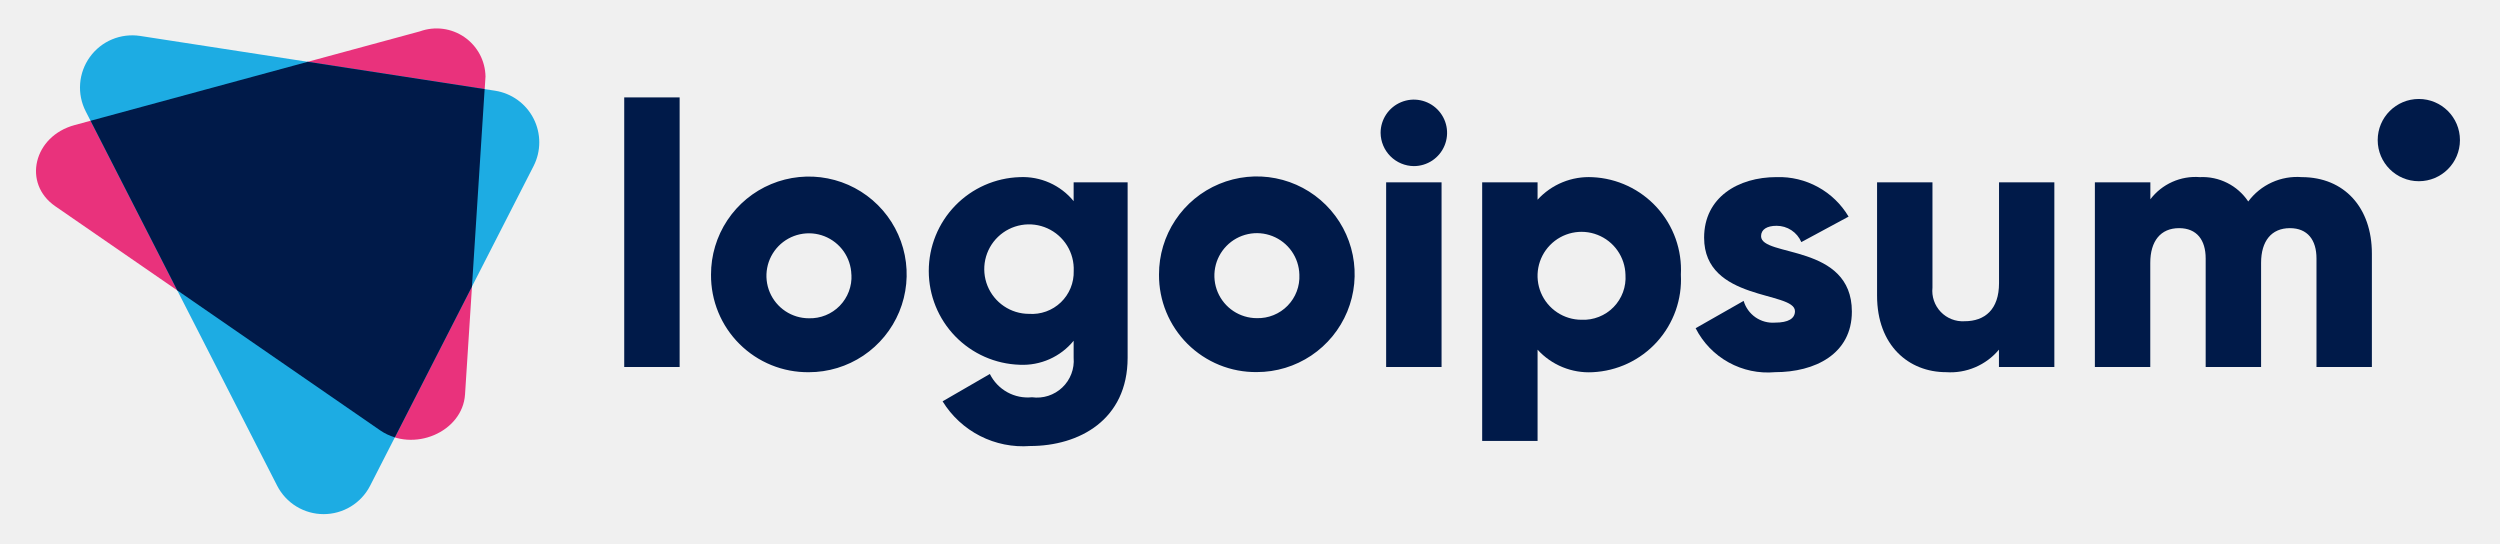
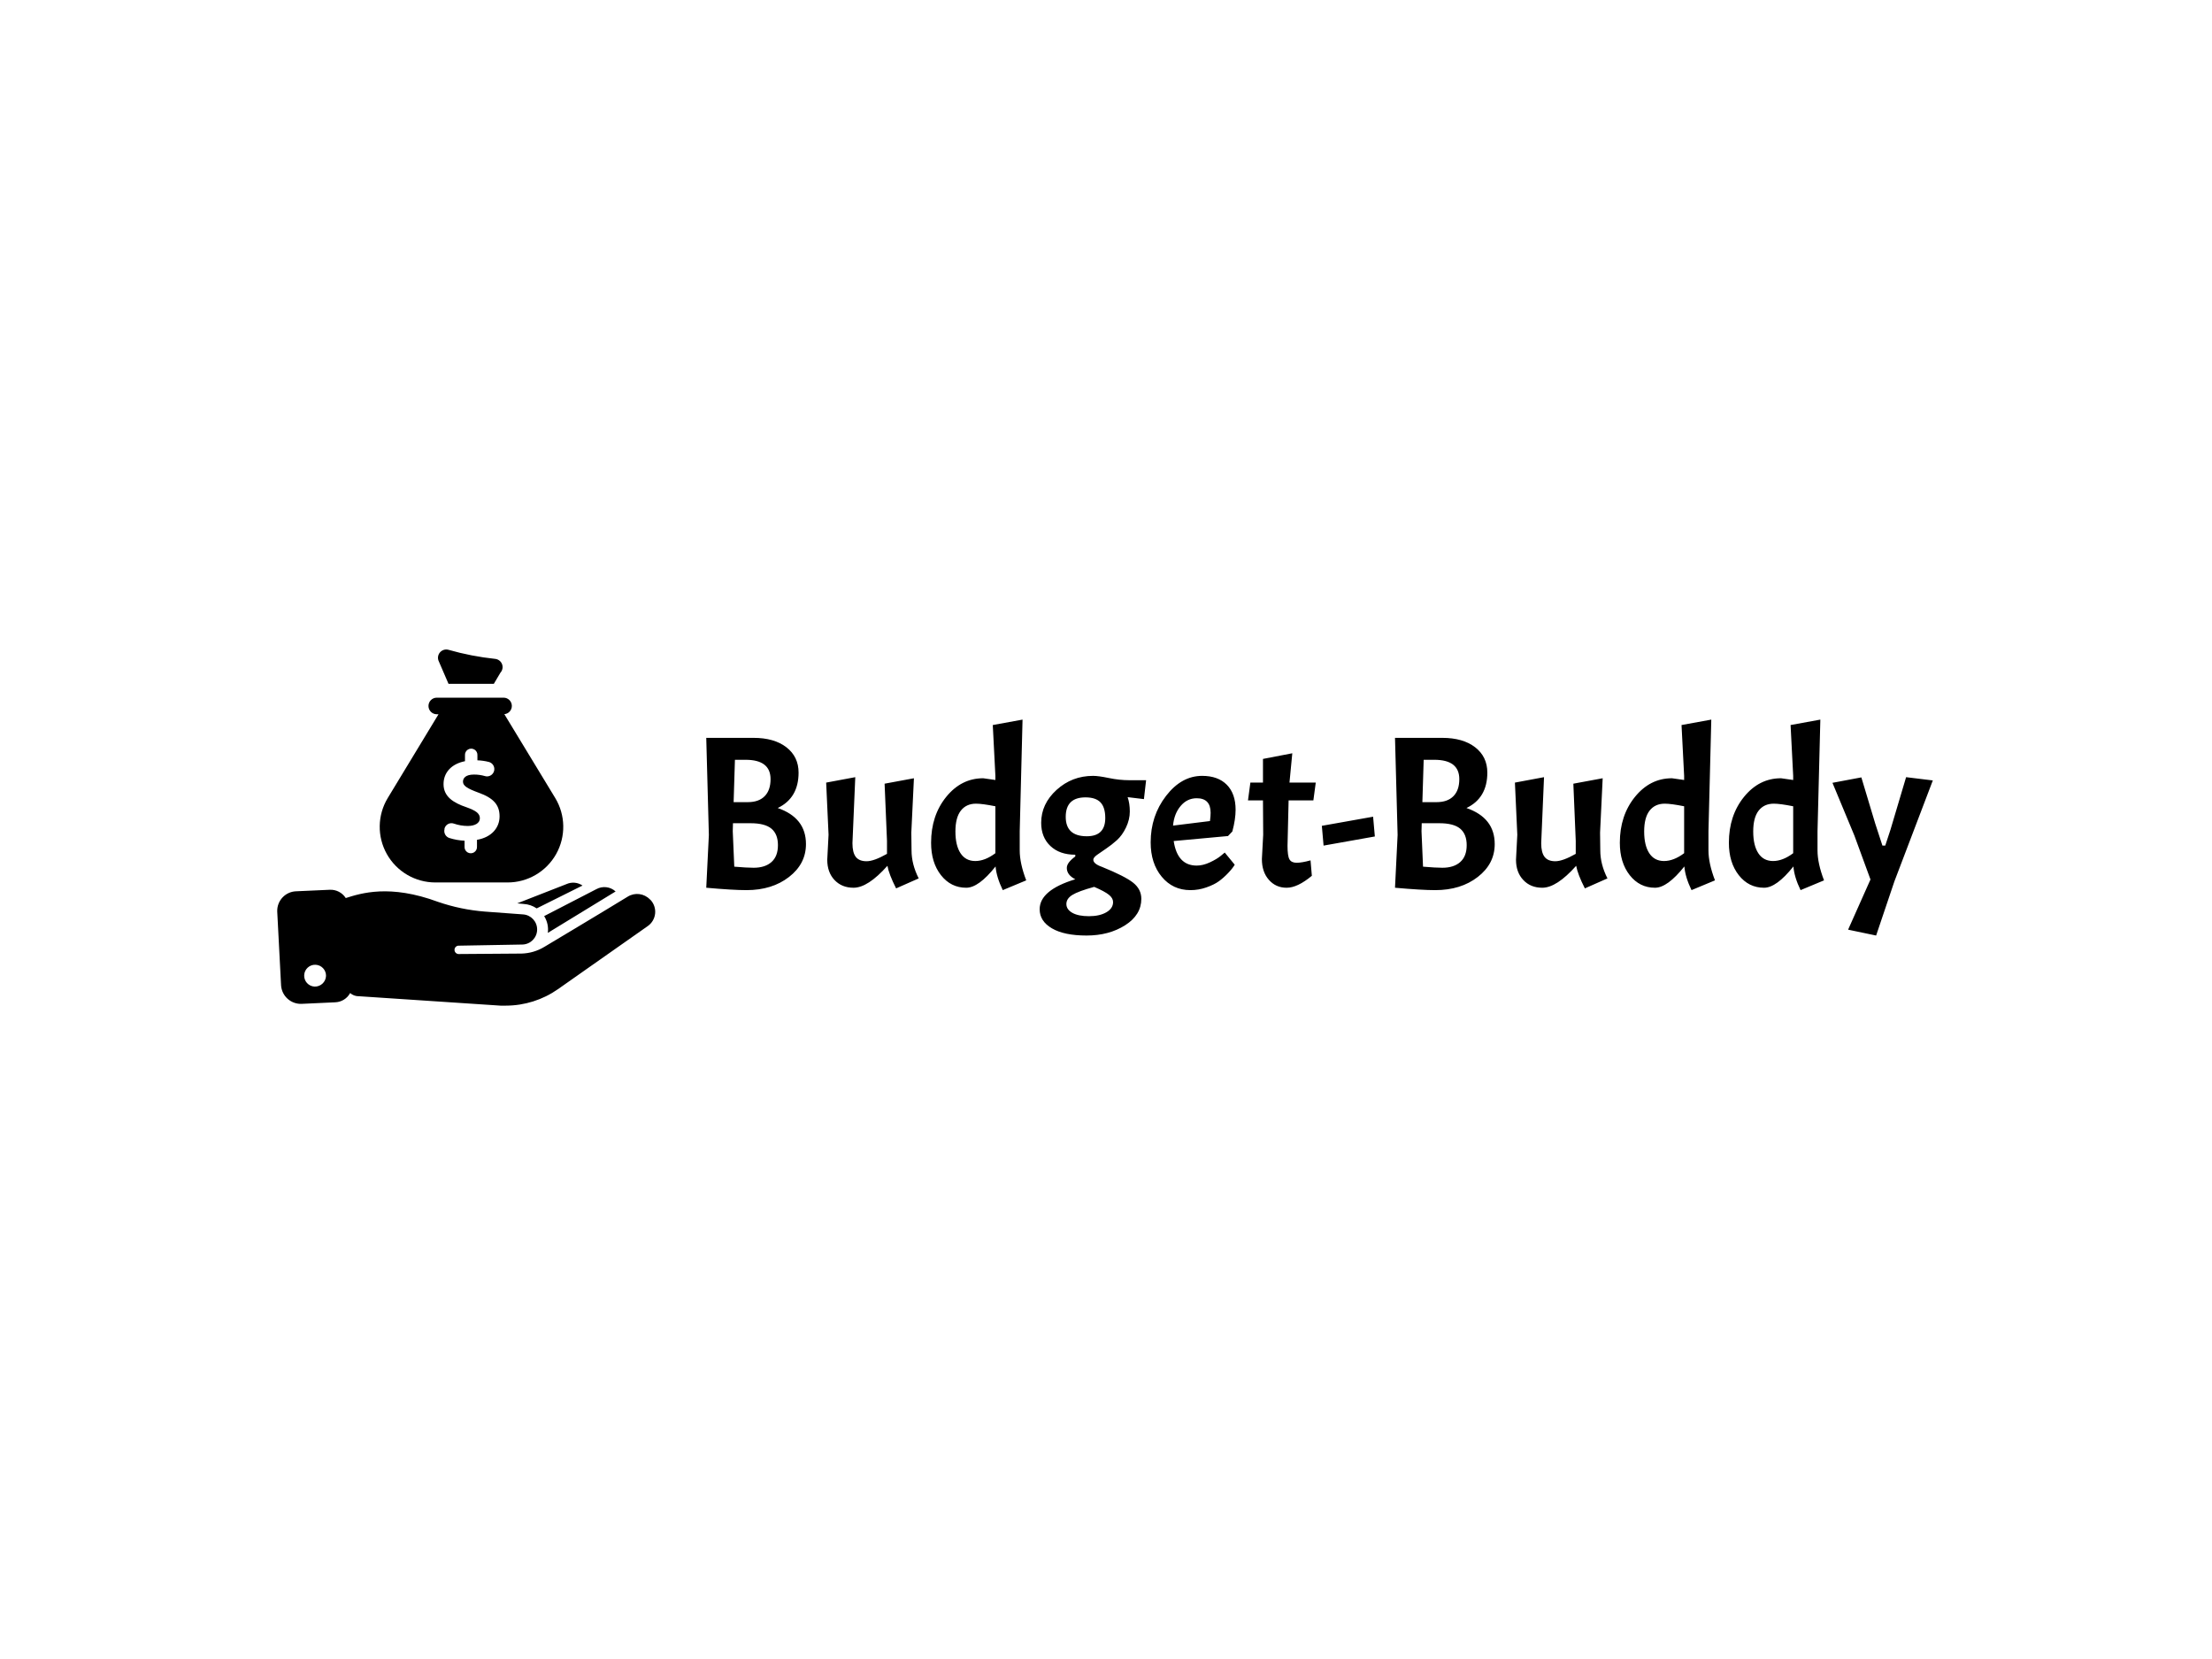
- <svg xmlns="http://www.w3.org/2000/svg" id="logo-12" width="138" height="30" viewBox="0 0 138 30" fill="none">
-   <path d="M20.99 23.759L3.05 11.384C1.232 10.13 1.85 7.519 4.117 6.905L23.184 1.73C23.588 1.584 24.021 1.537 24.447 1.592C24.872 1.647 25.279 1.803 25.633 2.047C25.986 2.29 26.276 2.615 26.48 2.993C26.683 3.371 26.792 3.793 26.8 4.222L25.67 21.771C25.536 23.854 22.808 25.013 20.99 23.759Z" class="ccompli2" fill="#E9327C" />
-   <path d="M15.3 26.814L4.731 6.145C4.489 5.672 4.383 5.142 4.424 4.612C4.464 4.083 4.651 3.575 4.962 3.145C5.273 2.714 5.696 2.378 6.186 2.173C6.676 1.969 7.213 1.903 7.738 1.984L27.325 5.007C27.776 5.077 28.204 5.252 28.574 5.52C28.944 5.787 29.245 6.138 29.452 6.544C29.66 6.951 29.768 7.4 29.768 7.857C29.768 8.313 29.66 8.763 29.452 9.169L20.429 26.815C20.187 27.287 19.819 27.682 19.367 27.958C18.914 28.234 18.394 28.38 17.864 28.38C17.334 28.38 16.814 28.234 16.362 27.958C15.909 27.681 15.542 27.286 15.3 26.814V26.814Z" class="ccompli1" fill="#1DACE3" />
-   <path d="M26.752 4.918L16.988 3.411L5 6.666L9.785 16.027L20.99 23.759C21.237 23.928 21.509 24.057 21.796 24.142L26.052 15.819L26.752 4.918Z" class="ccustom" fill="#001A49" />
-   <path d="M76.209 7.334C76.209 6.971 76.317 6.616 76.518 6.315C76.72 6.013 77.007 5.778 77.342 5.639C77.677 5.5 78.046 5.463 78.402 5.534C78.758 5.605 79.085 5.78 79.341 6.036C79.598 6.293 79.773 6.62 79.844 6.976C79.915 7.332 79.878 7.701 79.739 8.036C79.6 8.372 79.365 8.658 79.064 8.86C78.762 9.061 78.407 9.169 78.044 9.169C77.559 9.164 77.095 8.969 76.752 8.626C76.409 8.283 76.214 7.819 76.209 7.334V7.334ZM76.515 10.066H79.574V20.26H76.515V10.066Z" class="ccustom" fill="#001A49" />
-   <path d="M92.784 15.163C92.82 15.837 92.721 16.511 92.496 17.147C92.269 17.782 91.92 18.367 91.467 18.868C91.015 19.368 90.467 19.774 89.857 20.062C89.247 20.35 88.586 20.514 87.912 20.546C87.345 20.577 86.778 20.481 86.253 20.266C85.727 20.051 85.256 19.722 84.874 19.302V24.338H81.816V10.066H84.874V11.024C85.257 10.604 85.728 10.275 86.253 10.06C86.778 9.845 87.345 9.75 87.912 9.781C88.586 9.812 89.247 9.977 89.857 10.265C90.467 10.553 91.014 10.959 91.467 11.459C91.92 11.959 92.269 12.544 92.496 13.179C92.721 13.815 92.82 14.489 92.784 15.163ZM89.726 15.163C89.714 14.686 89.561 14.223 89.287 13.832C89.014 13.441 88.63 13.139 88.186 12.965C87.742 12.79 87.255 12.751 86.789 12.851C86.322 12.952 85.895 13.188 85.562 13.53C85.229 13.871 85.004 14.304 84.915 14.773C84.826 15.242 84.878 15.727 85.063 16.167C85.249 16.607 85.56 16.982 85.958 17.246C86.356 17.51 86.823 17.651 87.3 17.651C87.628 17.666 87.955 17.611 88.26 17.49C88.565 17.37 88.842 17.186 89.071 16.951C89.3 16.716 89.477 16.435 89.59 16.127C89.703 15.819 89.749 15.49 89.726 15.163V15.163Z" class="ccustom" fill="#001A49" />
-   <path d="M102.223 17.2C102.223 19.545 100.184 20.544 97.982 20.544C97.093 20.625 96.199 20.436 95.418 20.003C94.636 19.571 94.003 18.914 93.599 18.117L96.249 16.609C96.357 16.977 96.588 17.297 96.903 17.516C97.219 17.734 97.6 17.838 97.982 17.809C98.716 17.809 99.082 17.584 99.082 17.177C99.082 16.055 94.067 16.647 94.067 13.119C94.067 10.897 95.942 9.776 98.067 9.776C98.864 9.751 99.653 9.94 100.352 10.324C101.052 10.707 101.635 11.271 102.042 11.957L99.433 13.364C99.319 13.096 99.129 12.868 98.886 12.708C98.643 12.548 98.358 12.463 98.067 12.464C97.537 12.464 97.211 12.664 97.211 13.035C97.208 14.205 102.223 13.43 102.223 17.2Z" class="ccustom" fill="#001A49" />
-   <path d="M113.4 10.066V20.26H110.342V19.3C109.989 19.723 109.54 20.056 109.033 20.272C108.527 20.489 107.976 20.582 107.426 20.544C105.367 20.544 103.614 19.076 103.614 16.323V10.066H106.672V15.877C106.646 16.12 106.674 16.366 106.753 16.597C106.832 16.828 106.96 17.039 107.129 17.216C107.298 17.393 107.503 17.53 107.73 17.619C107.958 17.709 108.202 17.747 108.446 17.732C109.567 17.732 110.346 17.08 110.346 15.632V10.066H113.4Z" class="ccustom" fill="#001A49" />
-   <path d="M130.928 14V20.26H127.87V14.266C127.87 13.247 127.38 12.594 126.402 12.594C125.382 12.594 124.812 13.308 124.812 14.511V20.26H121.753V14.266C121.753 13.247 121.264 12.594 120.285 12.594C119.266 12.594 118.695 13.308 118.695 14.511V20.26H115.637V10.066H118.7V11C119.017 10.584 119.433 10.254 119.91 10.041C120.387 9.827 120.911 9.736 121.432 9.777C121.955 9.751 122.477 9.862 122.945 10.098C123.413 10.333 123.812 10.686 124.103 11.122C124.442 10.666 124.891 10.303 125.408 10.068C125.925 9.833 126.494 9.733 127.06 9.777C129.4 9.781 130.928 11.452 130.928 14Z" class="ccustom" fill="#001A49" />
-   <path d="M133.519 10.003C134.773 10.003 135.789 8.987 135.789 7.733C135.789 6.479 134.773 5.463 133.519 5.463C132.265 5.463 131.249 6.479 131.249 7.733C131.249 8.987 132.265 10.003 133.519 10.003Z" class="ccustom" fill="#001A49" />
-   <path d="M34.457 5.377H37.516V20.26H34.457V5.377ZM39.248 15.163C39.245 14.094 39.559 13.049 40.15 12.158C40.741 11.268 41.583 10.573 42.57 10.162C43.556 9.751 44.642 9.641 45.691 9.848C46.74 10.054 47.703 10.567 48.46 11.322C49.217 12.076 49.733 13.038 49.943 14.086C50.153 15.134 50.047 16.221 49.639 17.209C49.23 18.196 48.538 19.041 47.65 19.635C46.761 20.229 45.717 20.546 44.648 20.546C43.938 20.553 43.234 20.42 42.577 20.152C41.919 19.884 41.322 19.488 40.819 18.987C40.316 18.486 39.918 17.89 39.648 17.233C39.379 16.577 39.243 15.873 39.248 15.163V15.163ZM46.996 15.163C46.984 14.702 46.836 14.255 46.572 13.877C46.307 13.5 45.936 13.209 45.507 13.04C45.078 12.872 44.608 12.834 44.157 12.932C43.706 13.029 43.294 13.257 42.972 13.587C42.651 13.918 42.433 14.335 42.348 14.788C42.262 15.242 42.312 15.71 42.491 16.135C42.67 16.56 42.971 16.922 43.355 17.178C43.739 17.433 44.19 17.569 44.651 17.569C44.967 17.578 45.281 17.521 45.574 17.403C45.867 17.285 46.132 17.107 46.353 16.881C46.573 16.654 46.745 16.385 46.856 16.09C46.968 15.794 47.017 15.478 47 15.163H46.996ZM62.245 10.063V19.748C62.245 23.173 59.574 24.62 56.863 24.62C55.909 24.692 54.953 24.5 54.101 24.065C53.248 23.63 52.532 22.968 52.031 22.153L54.64 20.644C54.851 21.069 55.186 21.42 55.602 21.65C56.017 21.88 56.493 21.977 56.965 21.929C57.267 21.97 57.573 21.943 57.863 21.85C58.153 21.756 58.417 21.599 58.638 21.39C58.859 21.181 59.03 20.925 59.138 20.64C59.247 20.356 59.29 20.051 59.265 19.748V18.81C58.907 19.248 58.451 19.596 57.934 19.826C57.417 20.056 56.853 20.162 56.288 20.135C54.943 20.093 53.666 19.529 52.729 18.563C51.792 17.596 51.268 16.303 51.268 14.957C51.268 13.61 51.792 12.317 52.729 11.35C53.666 10.384 54.943 9.82 56.288 9.778C56.853 9.751 57.417 9.857 57.934 10.087C58.451 10.317 58.907 10.665 59.265 11.103V10.063H62.245ZM59.269 14.956C59.289 14.464 59.162 13.976 58.903 13.557C58.644 13.138 58.265 12.806 57.816 12.603C57.367 12.401 56.867 12.337 56.382 12.421C55.896 12.505 55.447 12.732 55.091 13.073C54.735 13.414 54.49 13.854 54.386 14.335C54.283 14.817 54.325 15.319 54.509 15.776C54.693 16.233 55.009 16.625 55.418 16.901C55.826 17.177 56.307 17.325 56.8 17.325C57.121 17.348 57.444 17.303 57.747 17.193C58.05 17.084 58.326 16.912 58.559 16.689C58.791 16.466 58.975 16.197 59.097 15.899C59.219 15.601 59.278 15.281 59.269 14.959V14.956ZM63.977 15.156C63.974 14.087 64.287 13.041 64.879 12.151C65.47 11.261 66.312 10.566 67.299 10.155C68.285 9.744 69.371 9.634 70.42 9.841C71.469 10.047 72.432 10.56 73.189 11.315C73.946 12.069 74.462 13.031 74.672 14.079C74.882 15.127 74.776 16.214 74.368 17.201C73.959 18.189 73.267 19.034 72.379 19.628C71.49 20.222 70.446 20.539 69.377 20.539C68.668 20.547 67.964 20.413 67.307 20.146C66.65 19.878 66.053 19.483 65.55 18.983C65.048 18.482 64.65 17.887 64.38 17.231C64.109 16.575 63.973 15.872 63.977 15.163V15.156ZM71.725 15.156C71.713 14.695 71.566 14.247 71.301 13.869C71.036 13.491 70.665 13.2 70.236 13.032C69.806 12.863 69.336 12.825 68.885 12.923C68.434 13.02 68.022 13.248 67.7 13.579C67.378 13.909 67.16 14.327 67.075 14.78C66.989 15.234 67.039 15.703 67.218 16.128C67.398 16.553 67.698 16.916 68.083 17.171C68.467 17.426 68.919 17.562 69.38 17.562C69.695 17.57 70.008 17.514 70.3 17.395C70.592 17.277 70.856 17.1 71.076 16.874C71.296 16.649 71.468 16.381 71.579 16.086C71.691 15.792 71.741 15.477 71.725 15.163V15.156Z" class="ccustom" fill="#001A49" />
+ <svg xmlns="http://www.w3.org/2000/svg" version="1.1" width="2000" height="1500" viewBox="0 0 2000 1500">
+   <rect width="2000" height="1500" fill="#ffffff" />
+   <g transform="matrix(0.75,0,0,0.75,249.1455,585.5035)">
+     <svg viewBox="0 0 396 86" data-background-color="#2979ff" preserveAspectRatio="xMidYMid meet" height="434" width="2000">
+       <g id="tight-bounds" transform="matrix(1,0,0,1,0.24,0.4614301)">
+         <svg viewBox="0 0 395.52 85.077" height="85.077" width="395.52">
+           <g>
+             <svg viewBox="0 0 533.83 114.828" height="85.077" width="395.52">
+               <g transform="matrix(1,0,0,1,138.3098,22.60368)">
+                 <svg viewBox="0 0 395.52 69.62" height="69.62" width="395.52">
+                   <g id="textblocktransform">
+                     <svg viewBox="0 0 395.52 69.62" height="69.62" width="395.52" id="textblock">
+                       <g>
+                         <svg viewBox="0 0 395.52 69.62" height="69.62" width="395.52">
+                           <g transform="matrix(1,0,0,1,0,0)">
+                             <svg width="395.52" viewBox="4 -38.7 282.32 49.7" height="69.62" data-palette-color="#ffffff">
+                               <g class="wordmark-text-0" data-fill-palette-color="primary" id="text-0">
+                                 <path d="M4-34.5L14.85-34.5Q19.65-34.5 22.45-32.33 25.25-30.15 25.25-26.5L25.25-26.5Q25.25-20.65 20.45-18.35L20.45-18.35Q26.95-16.1 26.95-10.05L26.95-10.05Q26.95-5.5 23.05-2.48 19.15 0.55 13.25 0.55L13.25 0.55Q10.15 0.55 4 0L4 0 4.6-12.15 4-34.5ZM14.2-14.85L14.2-14.85 10.15-14.85 10.1-13 10.45-4.85Q13.35-4.6 14.9-4.6L14.9-4.6Q17.55-4.6 19.03-5.93 20.5-7.25 20.5-9.8 20.5-12.35 19-13.6 17.5-14.85 14.2-14.85ZM13.05-29.45L13.05-29.45 10.6-29.45 10.3-19.7 13.55-19.7Q16.1-19.7 17.45-21.08 18.8-22.45 18.8-25L18.8-25Q18.8-29.45 13.05-29.45ZM37.9 0L37.9 0Q35.2 0 33.52-1.78 31.85-3.55 31.85-6.45L31.85-6.45 32.15-12.2 31.6-24.2 38.3-25.45 37.65-10.25Q37.65-8.1 38.42-7.1 39.2-6.1 40.9-6.1 42.6-6.1 45.6-7.8L45.6-7.8 45.6-10.8 45.05-23.95 51.8-25.2 51.2-12.7 51.25-8.6Q51.25-5.4 52.9-2.15L52.9-2.15 47.7 0.15Q46.05-3.1 45.7-5.05L45.7-5.05Q41.2 0 37.9 0ZM70.59-4.9L70.59-4.9Q66.7 0 63.85 0L63.85 0Q60.3 0 58.02-2.9 55.75-5.8 55.75-10.35L55.75-10.35Q55.75-16.6 59.22-20.9 62.7-25.2 67.75-25.2L67.75-25.2 70.55-24.8 70.55-25.75 69.95-37.45 76.8-38.7 76.15-13 76.15-8.6Q76.15-5.6 77.65-1.7L77.65-1.7 72.25 0.55Q70.8-2.45 70.59-4.9ZM61.35-12.95Q61.35-9.75 62.52-7.95 63.7-6.15 65.92-6.15 68.15-6.15 70.55-7.95L70.55-7.95 70.55-18.75Q67.55-19.35 66.09-19.35L66.09-19.35Q63.85-19.35 62.6-17.75 61.35-16.15 61.35-12.95ZM80.74 4.95L80.74 4.95Q80.74 0.55 88.94-1.95L88.94-1.95Q86.99-2.95 86.99-4.55L86.99-4.55Q86.99-5.2 87.49-5.85 87.99-6.5 88.94-7.2L88.94-7.2 88.94-7.6Q85.34-7.6 83.22-9.6 81.09-11.6 81.09-14.95L81.09-14.95Q81.09-19.3 84.64-22.53 88.19-25.75 93.04-25.75L93.04-25.75Q94.29-25.75 96.69-25.25 99.09-24.75 101.39-24.75L101.39-24.75 105.24-24.75 104.74-20.4 100.99-20.85Q101.49-19.4 101.49-17.55 101.49-15.7 100.62-13.88 99.74-12.05 98.52-10.95 97.29-9.85 96.07-9.03 94.84-8.2 93.97-7.58 93.09-6.95 93.09-6.45L93.09-6.45Q93.09-5.5 95.09-4.8L95.09-4.8Q100.39-2.65 102.27-1.15 104.14 0.35 104.14 2.55L104.14 2.55Q104.14 6.25 100.42 8.63 96.69 11 91.54 11 86.39 11 83.57 9.35 80.74 7.7 80.74 4.95ZM95.84-16.05L95.84-16.05Q95.84-18.5 94.74-19.65 93.64-20.8 91.29-20.8L91.29-20.8Q86.74-20.8 86.74-16.32 86.74-11.85 91.59-11.85L91.59-11.85Q95.84-11.85 95.84-16.05ZM97.64 3.3L97.64 3.3Q97.64 2.4 96.69 1.63 95.74 0.85 93.29-0.2L93.29-0.2Q89.64 0.8 88.27 1.65 86.89 2.5 86.89 3.75 86.89 5 88.27 5.78 89.64 6.55 92.09 6.55 94.54 6.55 96.09 5.65 97.64 4.75 97.64 3.3ZM116.89-5.1L116.89-5.1Q118.34-5.1 119.94-5.85 121.54-6.6 122.44-7.35L122.44-7.35 123.34-8.1 125.64-5.3Q125.14-4.45 124.09-3.35 123.04-2.25 121.97-1.48 120.89-0.7 119.12-0.08 117.34 0.55 115.44 0.55L115.44 0.55Q111.39 0.55 108.84-2.53 106.29-5.6 106.29-10.45L106.29-10.45Q106.29-16.55 109.84-21.15 113.39-25.75 118.14-25.75L118.14-25.75Q121.79-25.75 123.82-23.7 125.84-21.65 125.84-17.95L125.84-17.95Q125.84-15.75 125.09-12.95L125.09-12.95 124.09-11.9 111.59-10.75Q112.44-5.1 116.89-5.1ZM116.89-20.6L116.89-20.6Q114.69-20.6 113.19-18.82 111.69-17.05 111.44-14.3L111.44-14.3 119.94-15.35Q120.09-16.5 120.09-17.25L120.09-17.25Q120.09-20.6 116.89-20.6ZM129.24-24.2L132.14-24.2 132.14-29.65 138.89-30.95 138.24-24.2 144.29-24.2 143.74-20.1 138.04-20.1 137.79-9.65Q137.79-7.3 138.24-6.53 138.69-5.75 139.89-5.75 141.09-5.75 143.09-6.3L143.09-6.3 143.39-2.75Q140.09 0 137.59 0 135.09 0 133.49-1.83 131.89-3.65 131.89-6.6L131.89-6.6 132.19-12.2 132.14-20.1 128.69-20.1 129.24-24.2ZM157.89-11.8L146.09-9.7 145.69-14.25 157.49-16.35 157.89-11.8ZM162.53-34.5L173.38-34.5Q178.18-34.5 180.98-32.33 183.78-30.15 183.78-26.5L183.78-26.5Q183.78-20.65 178.98-18.35L178.98-18.35Q185.48-16.1 185.48-10.05L185.48-10.05Q185.48-5.5 181.58-2.48 177.68 0.55 171.78 0.55L171.78 0.55Q168.68 0.55 162.53 0L162.53 0 163.13-12.15 162.53-34.5ZM172.73-14.85L172.73-14.85 168.68-14.85 168.63-13 168.98-4.85Q171.88-4.6 173.43-4.6L173.43-4.6Q176.08-4.6 177.56-5.93 179.03-7.25 179.03-9.8 179.03-12.35 177.53-13.6 176.03-14.85 172.73-14.85ZM171.58-29.45L171.58-29.45 169.13-29.45 168.83-19.7 172.08-19.7Q174.63-19.7 175.98-21.08 177.33-22.45 177.33-25L177.33-25Q177.33-29.45 171.58-29.45ZM196.43 0L196.43 0Q193.73 0 192.06-1.78 190.38-3.55 190.38-6.45L190.38-6.45 190.68-12.2 190.13-24.2 196.83-25.45 196.18-10.25Q196.18-8.1 196.96-7.1 197.73-6.1 199.43-6.1 201.13-6.1 204.13-7.8L204.13-7.8 204.13-10.8 203.58-23.95 210.33-25.2 209.73-12.7 209.78-8.6Q209.78-5.4 211.43-2.15L211.43-2.15 206.23 0.15Q204.58-3.1 204.23-5.05L204.23-5.05Q199.73 0 196.43 0ZM229.13-4.9L229.13-4.9Q225.23 0 222.38 0L222.38 0Q218.83 0 216.55-2.9 214.28-5.8 214.28-10.35L214.28-10.35Q214.28-16.6 217.75-20.9 221.23-25.2 226.28-25.2L226.28-25.2 229.08-24.8 229.08-25.75 228.48-37.45 235.33-38.7 234.68-13 234.68-8.6Q234.68-5.6 236.18-1.7L236.18-1.7 230.78 0.55Q229.33-2.45 229.13-4.9ZM219.88-12.95Q219.88-9.75 221.05-7.95 222.23-6.15 224.45-6.15 226.68-6.15 229.08-7.95L229.08-7.95 229.08-18.75Q226.08-19.35 224.63-19.35L224.63-19.35Q222.38-19.35 221.13-17.75 219.88-16.15 219.88-12.95ZM254.23-4.9L254.23-4.9Q250.33 0 247.48 0L247.48 0Q243.93 0 241.65-2.9 239.38-5.8 239.38-10.35L239.38-10.35Q239.38-16.6 242.85-20.9 246.33-25.2 251.38-25.2L251.38-25.2 254.18-24.8 254.18-25.75 253.58-37.45 260.43-38.7 259.78-13 259.78-8.6Q259.78-5.6 261.28-1.7L261.28-1.7 255.88 0.55Q254.43-2.45 254.23-4.9ZM244.98-12.95Q244.98-9.75 246.15-7.95 247.33-6.15 249.55-6.15 251.78-6.15 254.18-7.95L254.18-7.95 254.18-18.75Q251.18-19.35 249.73-19.35L249.73-19.35Q247.48-19.35 246.23-17.75 244.98-16.15 244.98-12.95ZM273.27 11L266.82 9.65 271.97-1.9 268.27-12 263.22-24.15 269.87-25.4 273.07-14.75 274.72-9.7 275.37-9.7 276.57-13.35 280.17-25.45 286.32-24.7 277.47-1.45 273.27 11Z" fill="#000000" data-fill-palette-color="primary" />
+                               </g>
+                             </svg>
+                           </g>
+                         </svg>
+                       </g>
+                     </svg>
+                   </g>
+                 </svg>
+               </g>
+               <g>
+                 <svg viewBox="0 0 121.874 114.828" height="114.828" width="121.874">
+                   <g>
+                     <svg data-name="Layer 1" viewBox="0.887 3.721 98.228 92.549" x="0" y="0" height="114.828" width="121.874" class="icon-icon-0" data-fill-palette-color="accent" id="icon-0">
+                       <path d="M97.75 68.68A4.61 4.61 0 0 0 92 67.93C84.69 72.41 70.3 81 70.3 81A12 12 0 0 1 64.35 82.74L48 82.86A1.09 1.09 0 0 1 47.91 80.69L64.64 80.39A3.92 3.92 0 0 0 64.76 72.56L54.86 71.83A49.3 49.3 0 0 1 42.7 69.31C30.12 64.66 22.7 67.05 18.7 68.31A4.67 4.67 0 0 0 14.54 66.16L5.89 66.55A5.09 5.09 0 0 0 0.89 71.81L1.89 91.01A5.15 5.15 0 0 0 7.35 95.8L16 95.4A4.61 4.61 0 0 0 19.84 93 3.36 3.36 0 0 0 22.04 93.83H22.19L58.91 96.27H60.32A23.65 23.65 0 0 0 73.83 92L97.17 75.6A4.53 4.53 0 0 0 97.85 68.74ZM10.57 91.32A2.84 2.84 0 1 1 13.57 88.55 2.89 2.89 0 0 1 10.57 91.32M70.26 73L83.82 66A4.32 4.32 0 0 1 88.82 66.6C82.82 70.29 75.82 74.52 71.21 77.36A6.6 6.6 0 0 0 70.26 73M63.26 69.69L76.05 64.69A4.27 4.27 0 0 1 80.22 65.06L68.31 71A6.6 6.6 0 0 0 64.94 69.85ZM42.91 6.87A2.15 2.15 0 0 1 45.39 3.8 71.3 71.3 0 0 0 57.54 6.16 2.15 2.15 0 0 1 58.89 9.75L57.18 12.64H45.4ZM42 64.26H60.73A14.46 14.46 0 0 0 73.1 42.26L59.91 20.53A2.15 2.15 0 0 0 59.76 16.24H42.35A2.15 2.15 0 0 0 42.35 20.55H42.8L29.62 42.3A14.46 14.46 0 0 0 42 64.26M49.68 32.75V31.23A1.62 1.62 0 1 1 52.91 31.23V32.52A14 14 0 0 1 55.91 32.95 1.91 1.91 0 0 1 55.42 36.7 2 2 0 0 1 54.89 36.62 10.1 10.1 0 0 0 52 36.22C49.86 36.22 49.16 37.14 49.16 38.07 49.16 39.16 50.31 39.85 53.16 40.91 57.09 42.3 58.67 44.11 58.67 47.08S56.59 52.52 52.8 53.18V54.93A1.62 1.62 0 1 1 49.57 54.93V53.41A15.2 15.2 0 0 1 45.63 52.71 1.91 1.91 0 0 1 44.36 50.42V50.26A1.86 1.86 0 0 1 46.18 48.86 2 2 0 0 1 46.81 48.97 11.1 11.1 0 0 0 50.38 49.58C52.26 49.58 53.55 48.85 53.55 47.58S52.49 45.58 50.05 44.71C46.52 43.52 44.11 41.87 44.11 38.71 44.1 35.72 46.15 33.44 49.68 32.75" fill="#000000" data-fill-palette-color="accent" />
+                     </svg>
+                   </g>
+                 </svg>
+               </g>
+             </svg>
+           </g>
+           <defs />
+         </svg>
+         <rect width="395.52" height="85.077" fill="none" stroke="none" visibility="hidden" />
+       </g>
+     </svg>
+   </g>
</svg>
